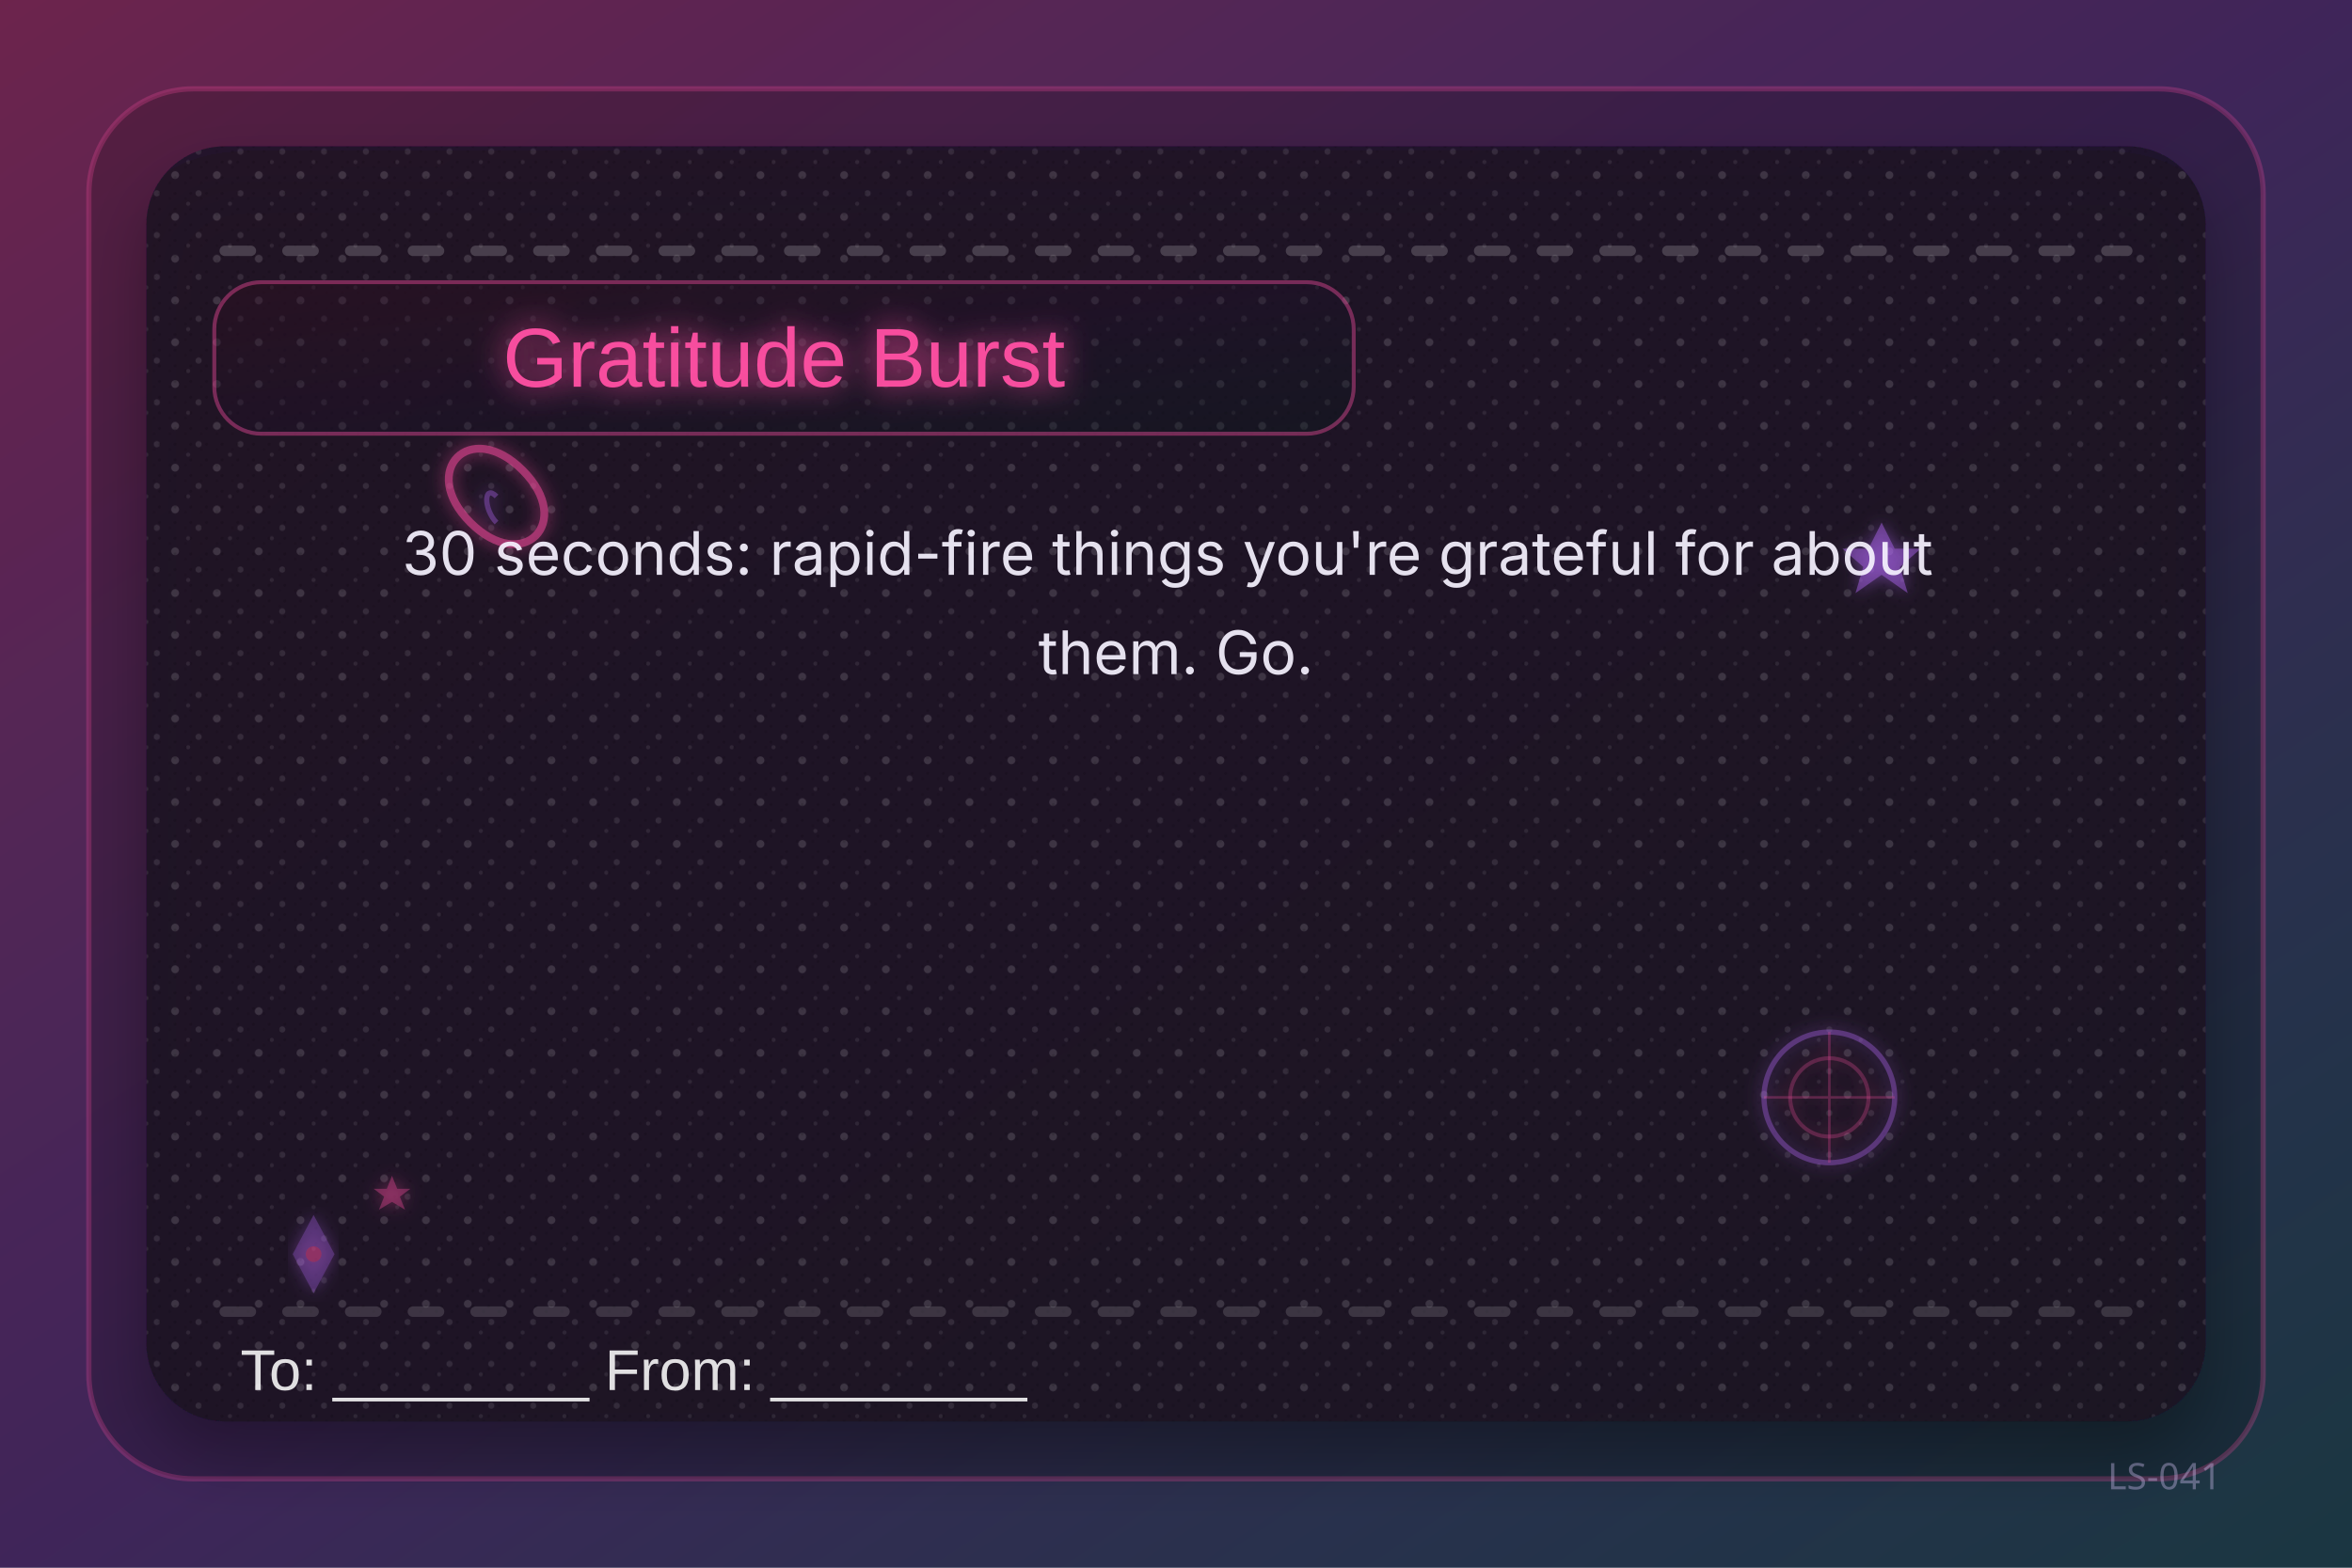
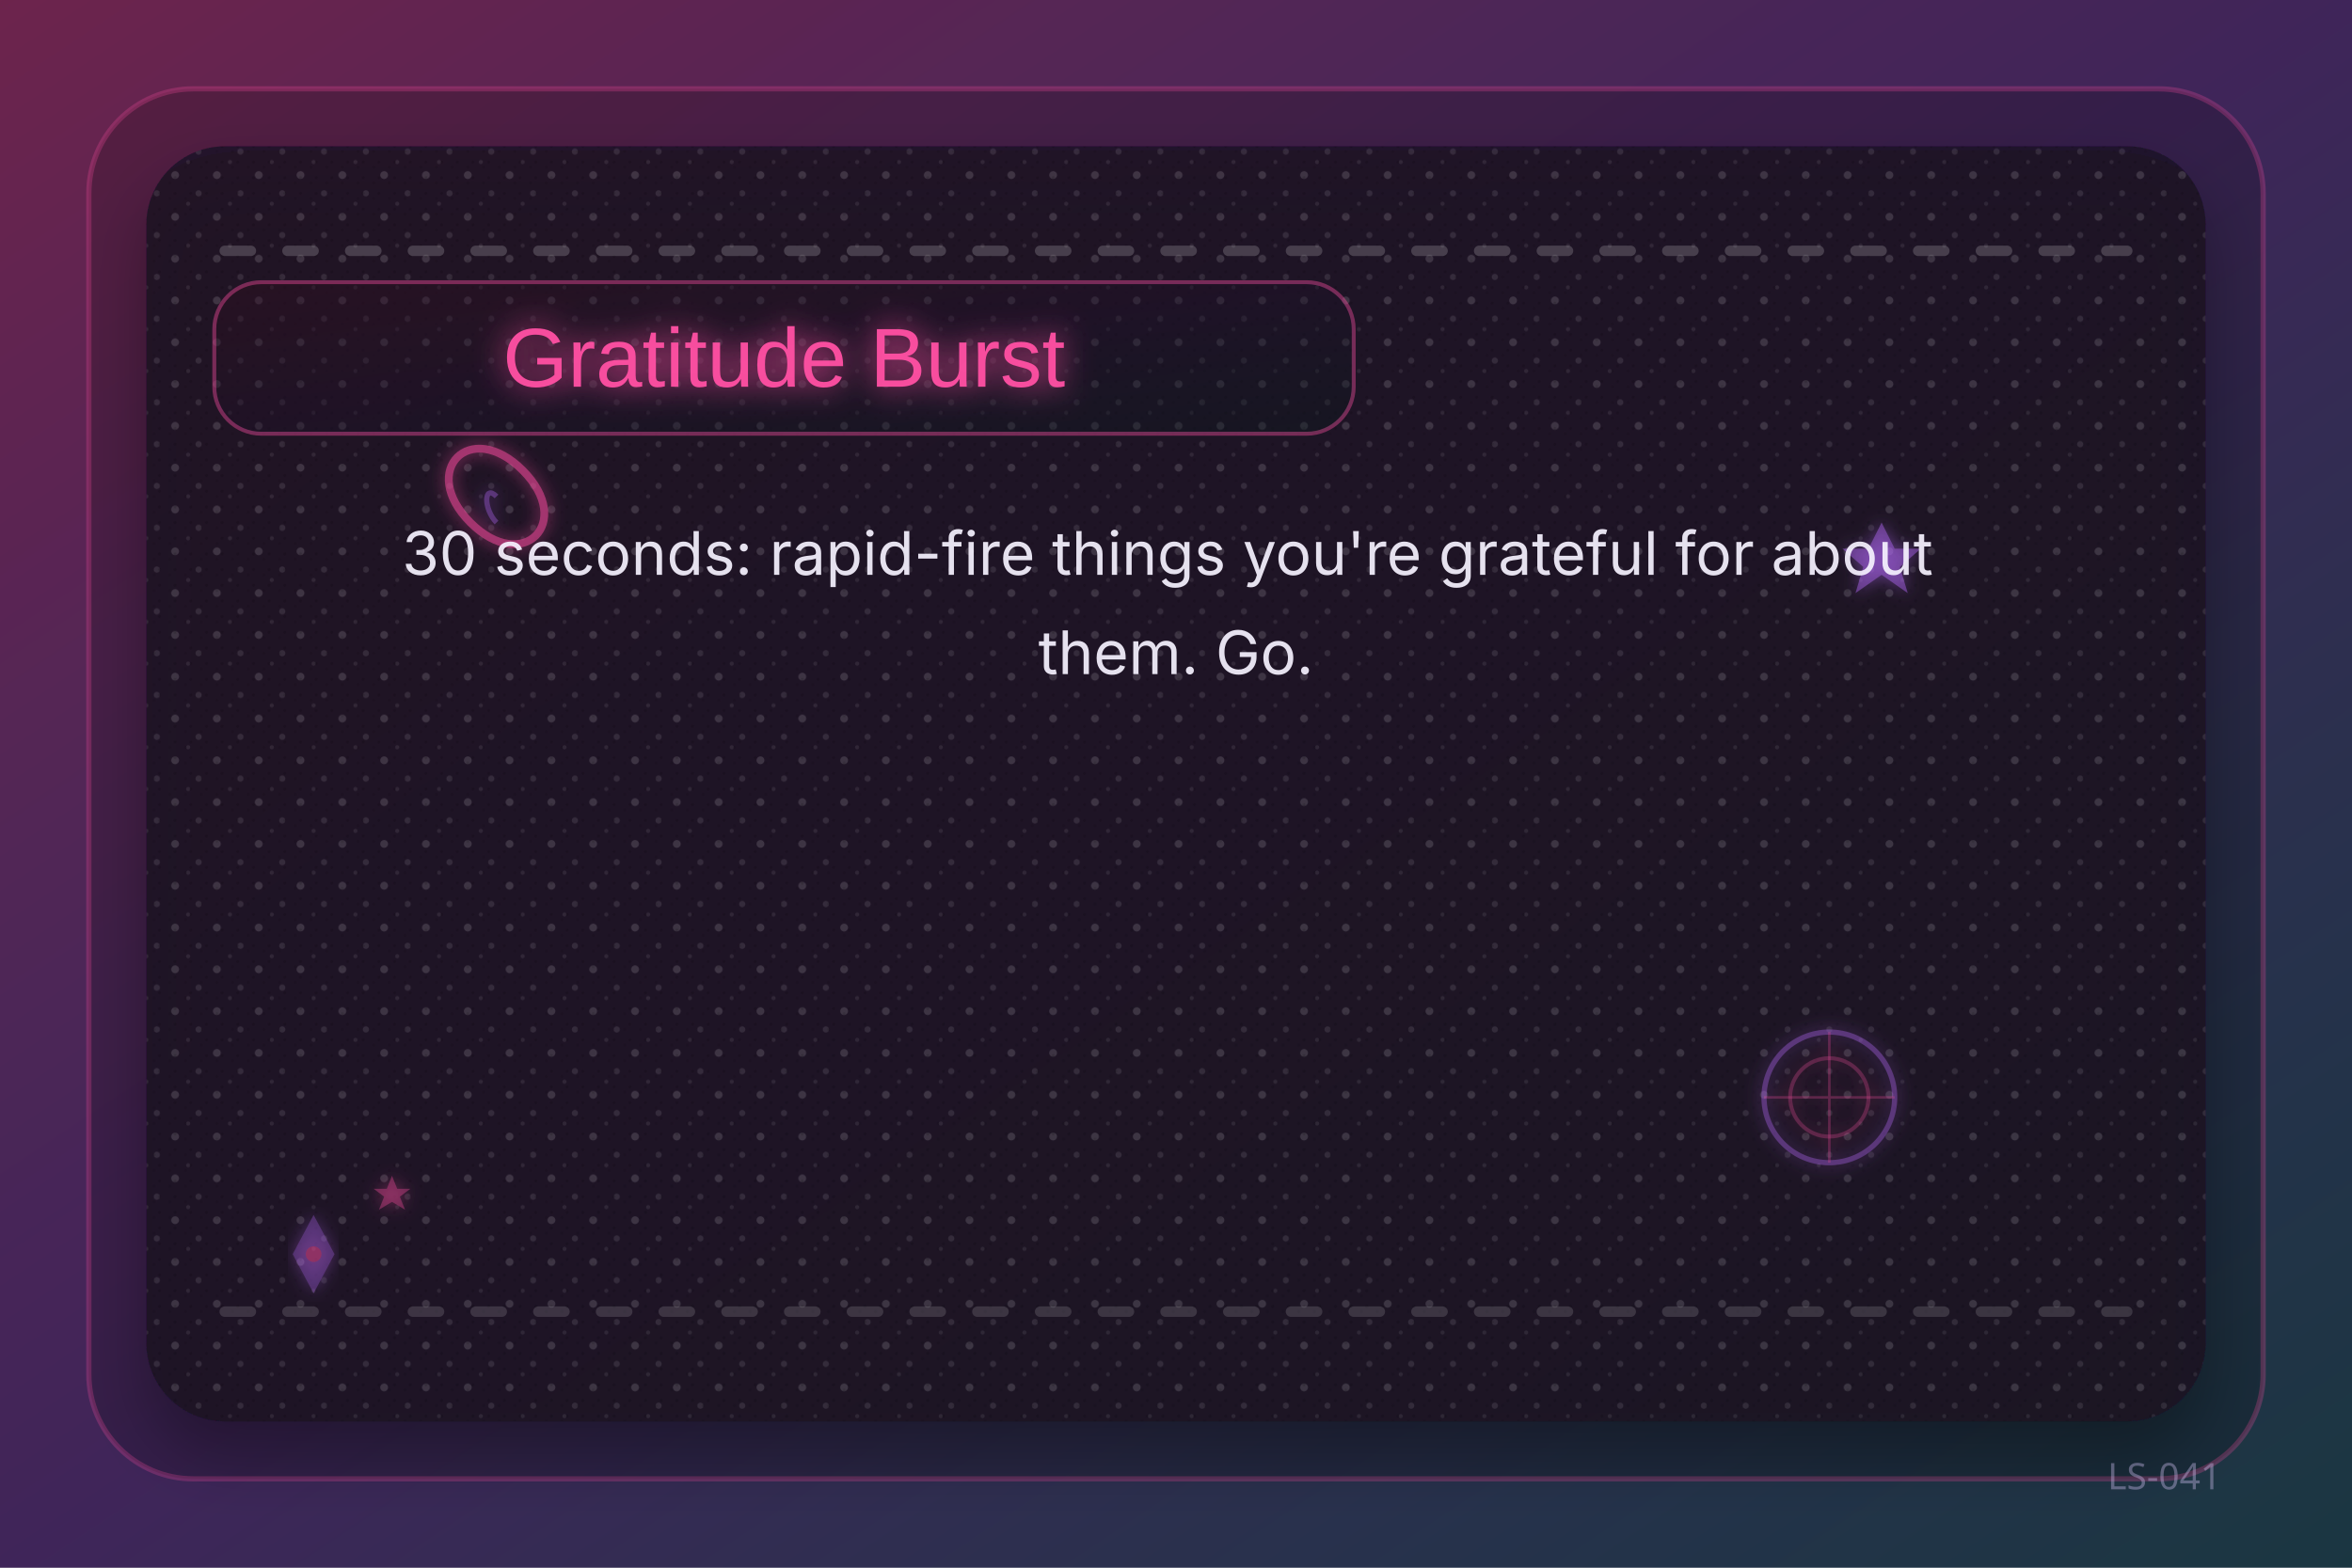
<svg xmlns="http://www.w3.org/2000/svg" viewBox="0 0 900 600">
  <defs>
    <linearGradient id="grad-LS-041" x1="0" y1="0" x2="1" y2="1">
      <stop offset="0%" stop-color="#ff4fa3" stop-opacity="0.4" />
      <stop offset="50%" stop-color="#b86bff" stop-opacity="0.3" />
      <stop offset="100%" stop-color="#55f0ff" stop-opacity="0.2" />
    </linearGradient>
    <pattern id="dots-LS-041" width="16" height="16" patternUnits="userSpaceOnUse">
      <circle cx="3" cy="3" r="1.5" fill="rgba(255,255,255,.14)" />
      <circle cx="12" cy="10" r="1.2" fill="rgba(255,255,255,.10)" />
      <circle cx="8" cy="14" r="0.8" fill="rgba(255,255,255,.08)" />
    </pattern>
    <pattern id="grain-LS-041" width="6" height="6" patternUnits="userSpaceOnUse">
      <rect width="6" height="6" fill="rgba(255,255,255,.02)" />
      <circle cx="1" cy="2" r="0.6" fill="rgba(0,0,0,.12)" />
      <circle cx="5" cy="4" r="0.6" fill="rgba(0,0,0,.10)" />
    </pattern>
    <filter id="shadow-LS-041" x="-40%" y="-40%" width="180%" height="180%">
      <feDropShadow dx="0" dy="14" stdDeviation="12" flood-opacity=".35" />
    </filter>
    <filter id="glow-LS-041" x="-60%" y="-60%" width="220%" height="220%">
      <feGaussianBlur stdDeviation="6" result="coloredBlur" />
      <feMerge>
        <feMergeNode in="coloredBlur" />
        <feMergeNode in="SourceGraphic" />
      </feMerge>
    </filter>
    <filter id="softGlow-LS-041">
      <feGaussianBlur stdDeviation="3" result="blur" />
      <feMerge>
        <feMergeNode in="blur" />
        <feMergeNode in="SourceGraphic" />
      </feMerge>
    </filter>
  </defs>
  <rect width="900" height="600" fill="#0b0712" />
  <rect width="900" height="600" fill="url(#grad-LS-041)" />
  <rect x="34" y="34" width="832" height="532" rx="40" fill="rgba(0,0,0,.18)" stroke="rgba(255,79,163,.25)" stroke-width="2" />
  <rect x="56" y="56" width="788" height="488" rx="30" fill="rgba(20,10,34,.85)" filter="url(#shadow-LS-041)" />
  <rect x="56" y="56" width="788" height="488" rx="30" fill="url(#dots-LS-041)" />
  <rect x="56" y="56" width="788" height="488" rx="30" fill="url(#grain-LS-041)" />
  <path d="M86 96h728" stroke="rgba(255,255,255,.18)" stroke-width="4" stroke-linecap="round" stroke-dasharray="10 14" />
  <path d="M86 502h728" stroke="rgba(255,255,255,.14)" stroke-width="4" stroke-linecap="round" stroke-dasharray="10 14" />
  <g opacity=".85" filter="url(#softGlow-LS-041)">
    <path d="M 200 180 C 180 160, 160 180, 180 200 C 200 220, 220 200, 200 180 Z" fill="none" stroke="#ff4fa3" stroke-width="3" opacity="0.6" />
    <path d="M 190 190 C 185 185, 185 195, 190 200" fill="none" stroke="#b86bff" stroke-width="2" opacity="0.4" />
    <path d="M 720 200 L 725 210 L 735 210 L 727 217 L 730 227 L 720 220 L 710 227 L 713 217 L 705 210 L 715 210 Z" fill="#b86bff" opacity="0.5" />
    <path d="M 150 450 L 152 455 L 157 455 L 153 458 L 155 463 L 150 460 L 145 463 L 147 458 L 143 455 L 148 455 Z" fill="#ff4fa3" opacity="0.4" />
    <circle cx="700" cy="420" r="25" fill="none" stroke="#b86bff" stroke-width="2" opacity="0.4" />
    <circle cx="700" cy="420" r="15" fill="none" stroke="#ff4fa3" stroke-width="1.5" opacity="0.3" />
    <path d="M 700 395 L 700 445 M 675 420 L 725 420" stroke="#ff4fa3" stroke-width="1" opacity="0.3" />
  </g>
  <rect x="82" y="108" width="436" height="58" rx="18" fill="rgba(0,0,0,.35)" stroke="rgba(255,79,163,.4)" stroke-width="1.5" />
  <rect x="82" y="108" width="436" height="58" rx="18" fill="url(#grad-LS-041)" opacity="0.2" />
  <text x="300" y="148" font-family="Arial Black, Arial, sans-serif" font-size="32" fill="rgba(255,79,163,.95)" text-anchor="middle" filter="url(#glow-LS-041)">Gratitude Burst</text>
  <text x="450" y="220" font-family="system-ui, -apple-system, sans-serif" font-size="23" fill="rgba(246,242,255,.92)" text-anchor="middle">
    <tspan x="450" dy="0">30 seconds: rapid-fire things you're grateful for about</tspan>
    <tspan x="450" dy="38">them. Go.</tspan>
  </text>
  <g transform="translate(120 480)" opacity="0.5" filter="url(#softGlow-LS-041)">
    <path d="M 0 -15 L 8 0 L 0 15 L -8 0 Z" fill="#b86bff" opacity="0.6" />
    <circle cx="0" cy="0" r="3" fill="#ff4fa3" />
  </g>
  <text x="850" y="570" font-family="system-ui, sans-serif" font-size="14" fill="#c8b9e8" opacity="0.4" text-anchor="end">LS-041</text>
-   <text x="92" y="532" font-family="Arial, sans-serif" font-size="22" fill="rgba(255,255,255,.86)">To: ________   From: ________</text>
</svg>
